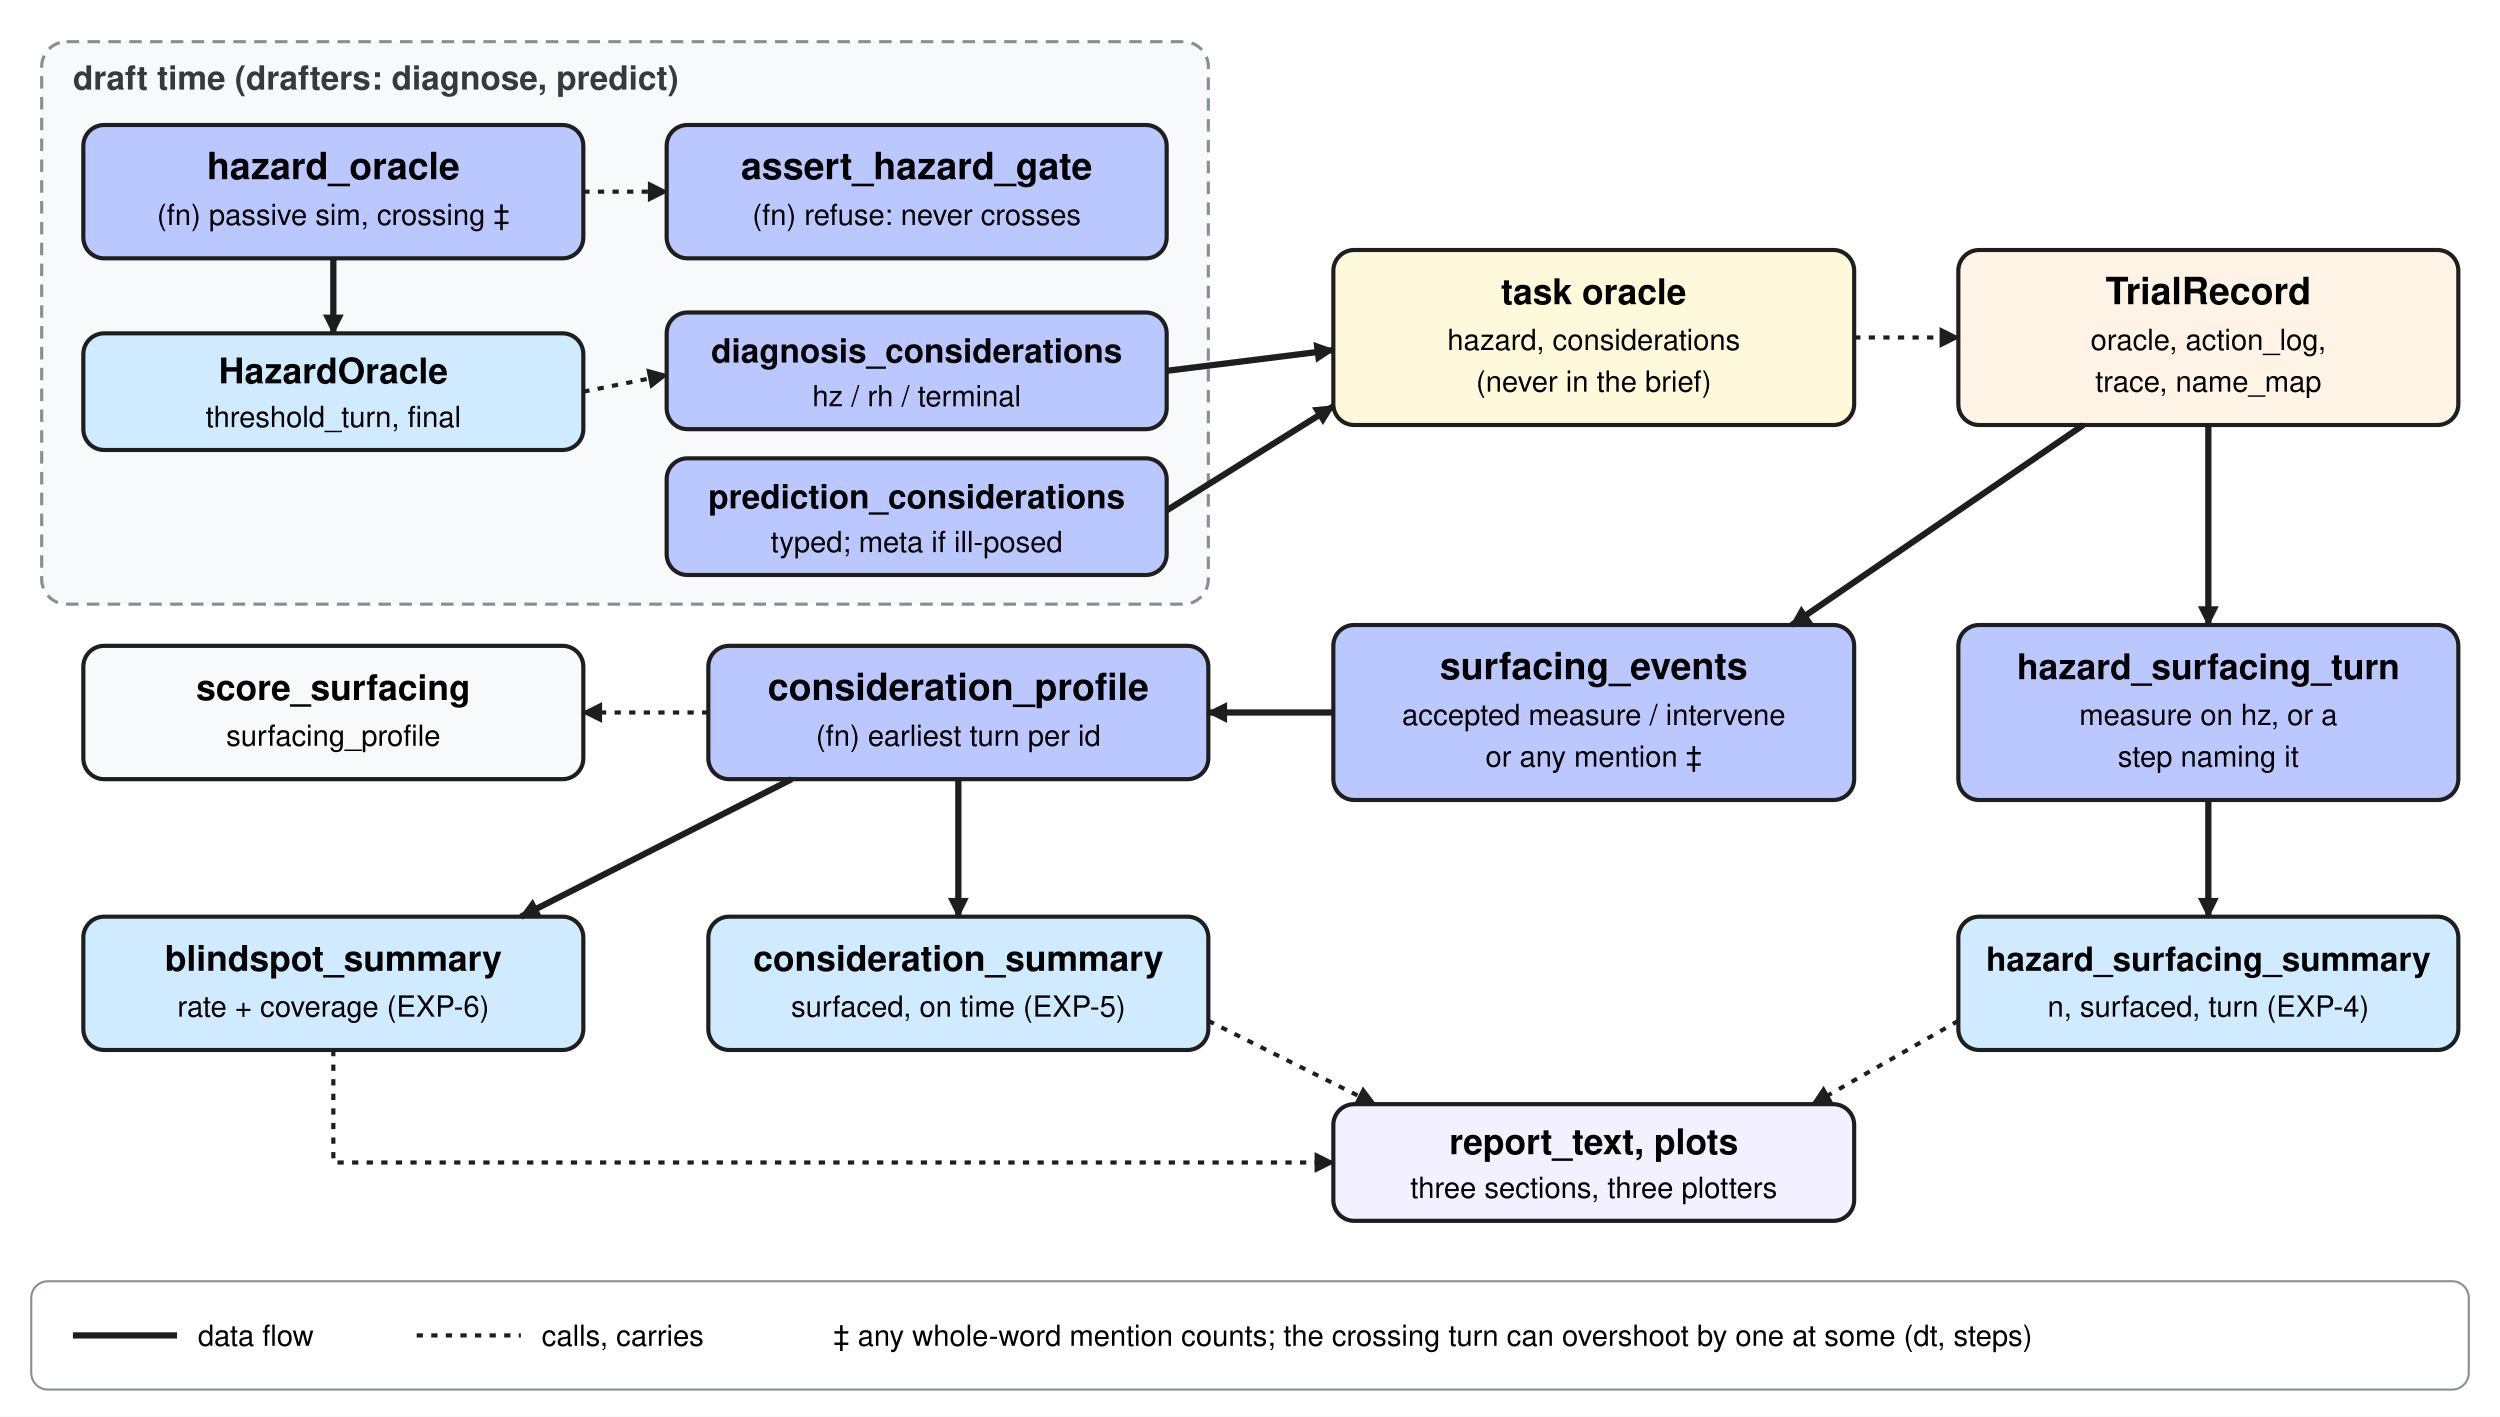
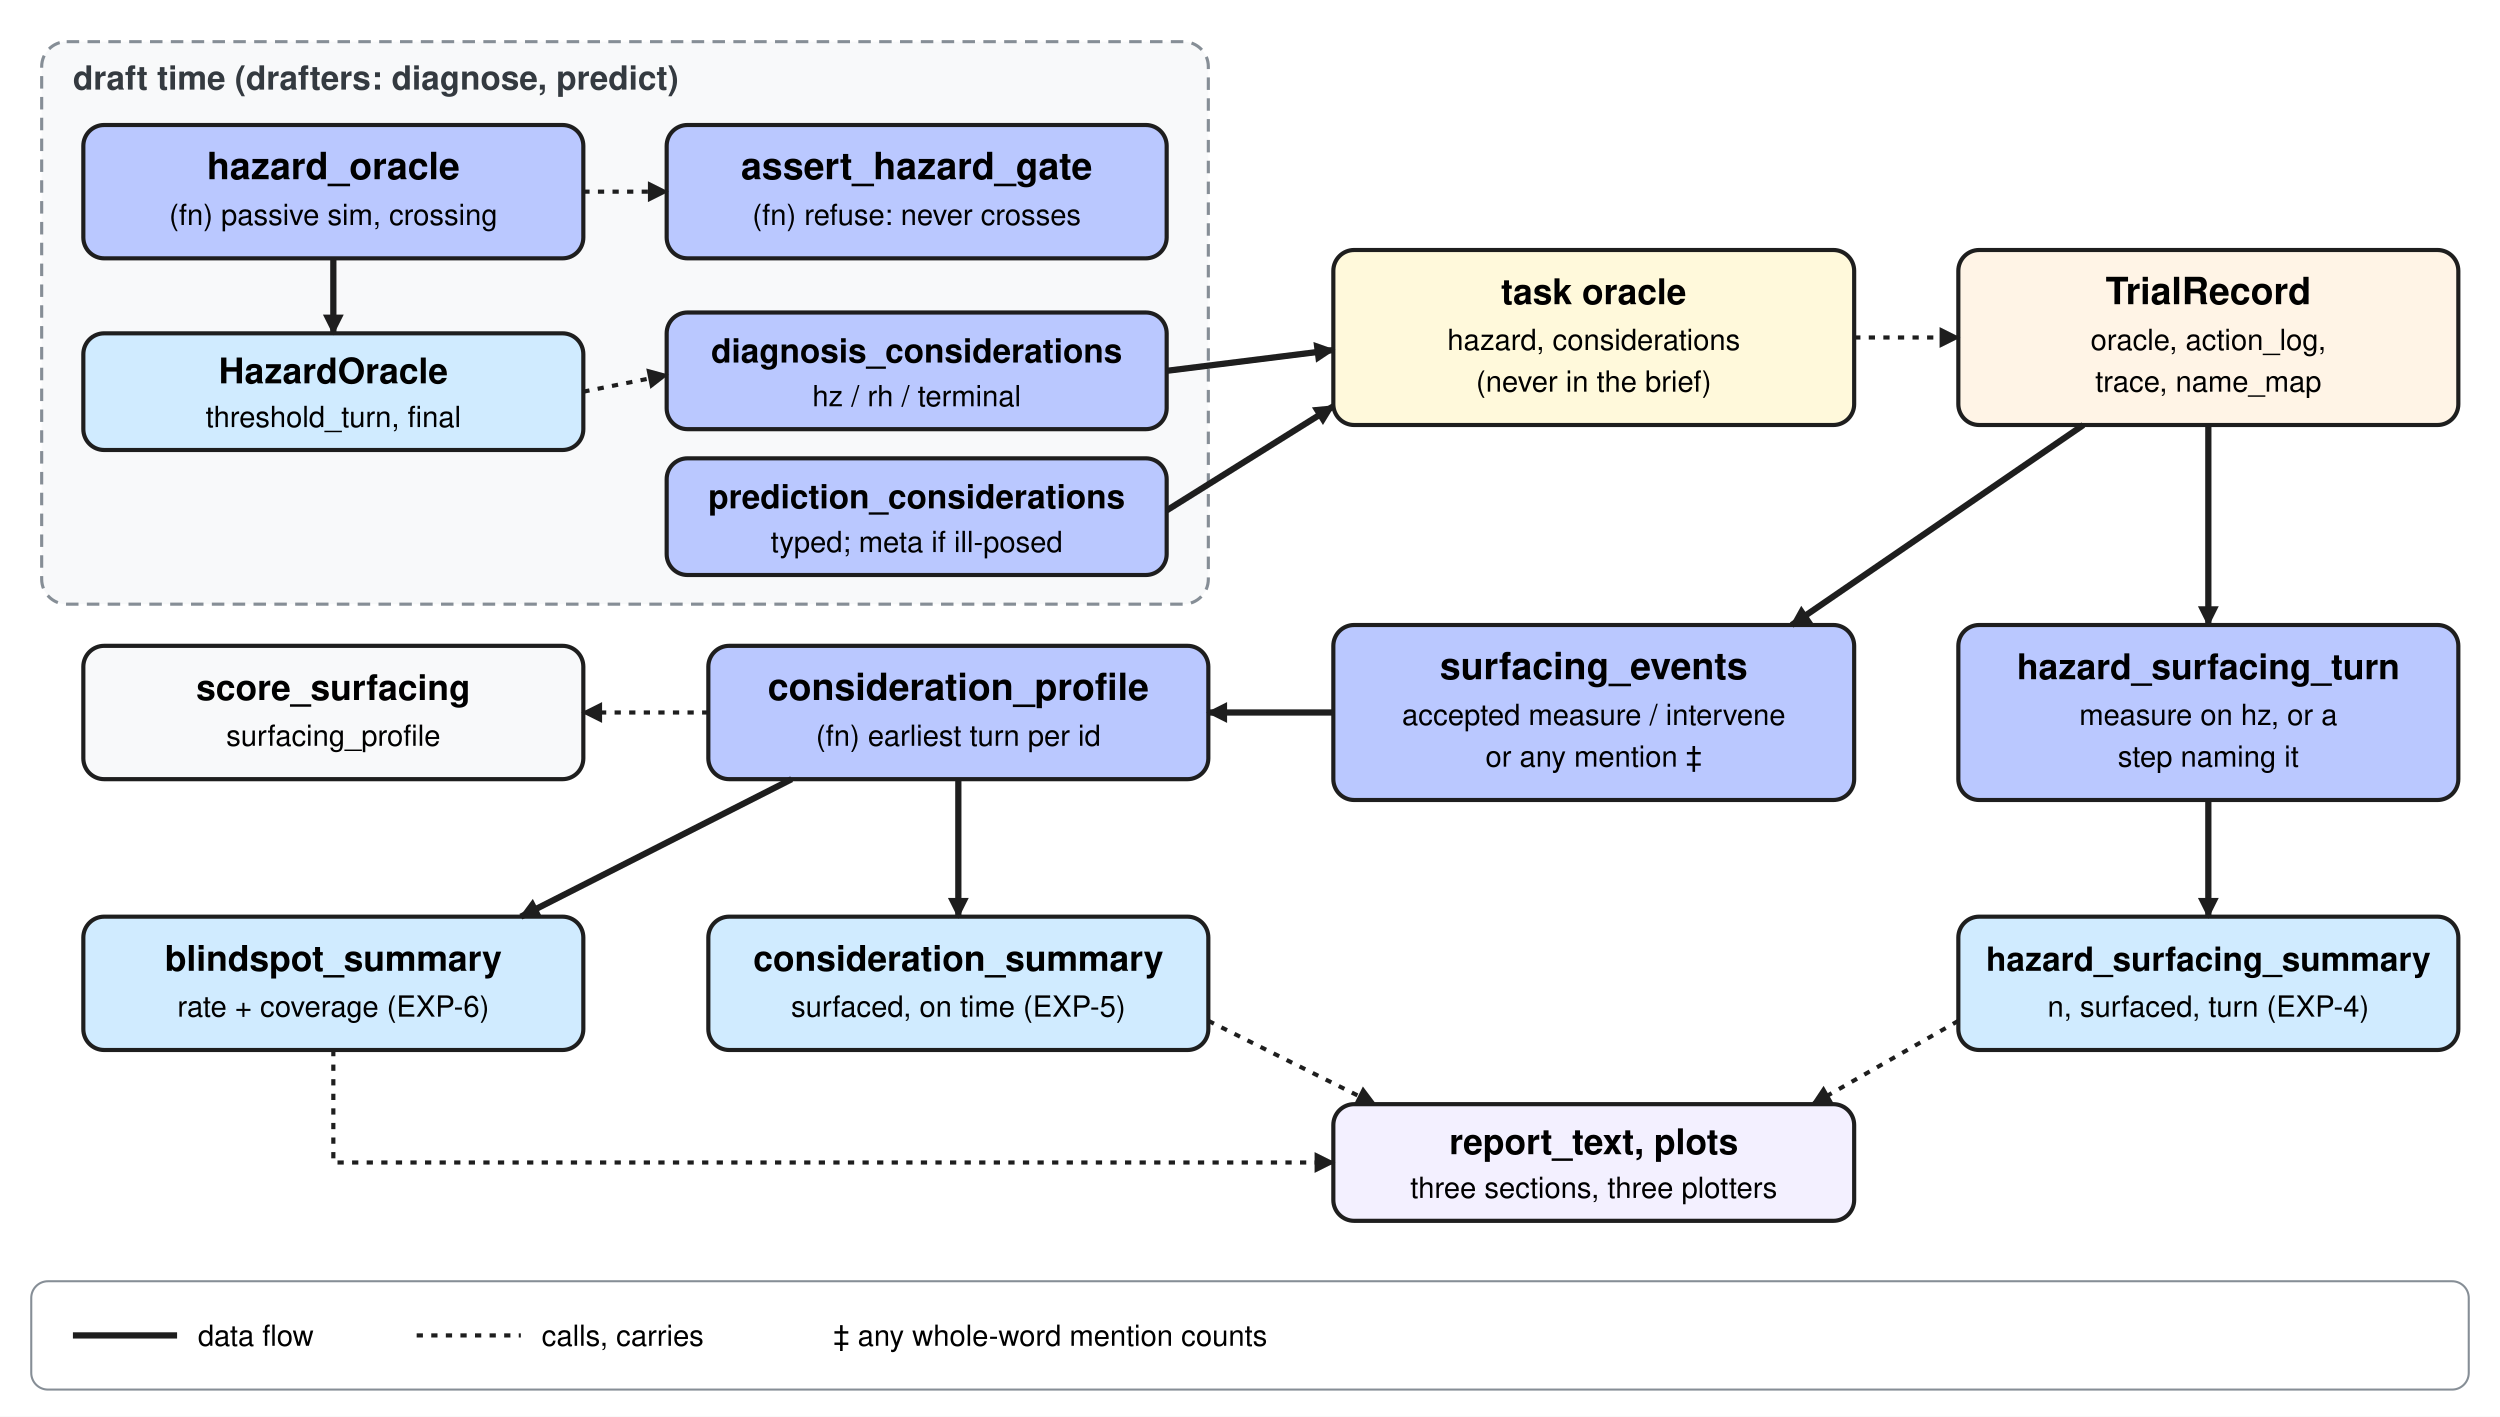
<svg xmlns="http://www.w3.org/2000/svg" width="2400" height="1360" viewBox="0 0 1200 680" font-family="Helvetica, Arial, sans-serif">
  <defs>
    <marker id="arrowhead" viewBox="0 0 10 10" refX="9" refY="5" markerUnits="userSpaceOnUse" markerWidth="10" markerHeight="10" orient="auto-start-reverse">
      <polygon id="arrowhead-shape" points="0,0 10,5 0,10" fill="#1e1e1e" />
    </marker>
  </defs>
  <rect id="bg" x="0" y="0" width="1200" height="680" fill="#ffffff" />
  <g id="n-draft">
    <rect id="n-draft-box" x="20" y="20" width="560" height="270" rx="12" fill="#f8f9fa" stroke="#868e96" stroke-width="1.5" stroke-dasharray="6 4" />
    <text id="n-draft-name" x="35" y="43" font-size="16" font-weight="600" fill="#343a40">draft time (drafters: diagnose, predict)</text>
  </g>
  <g id="n-ho">
    <rect id="n-ho-box" x="40" y="60" width="240" height="64" rx="10" fill="#bac8ff" stroke="#1e1e1e" stroke-width="2" />
    <text id="n-ho-name" x="160" y="86" font-size="18" font-weight="600" text-anchor="middle">hazard_oracle</text>
-     <text id="n-ho-kind" x="160" y="108" font-size="14" text-anchor="middle">(fn) passive sim, crossing ‡</text>
+     <text id="n-ho-kind" x="160" y="108" font-size="14" text-anchor="middle">(fn) passive sim, crossing</text>
  </g>
  <g id="n-gate">
    <rect id="n-gate-box" x="320" y="60" width="240" height="64" rx="10" fill="#bac8ff" stroke="#1e1e1e" stroke-width="2" />
    <text id="n-gate-name" x="440" y="86" font-size="18" font-weight="600" text-anchor="middle">assert_hazard_gate</text>
    <text id="n-gate-kind" x="440" y="108" font-size="14" text-anchor="middle">(fn) refuse: never crosses</text>
  </g>
  <line id="e-ho-gate" x1="280" y1="92" x2="320" y2="92" stroke="#1e1e1e" stroke-width="2" stroke-dasharray="3 4" marker-end="url(#arrowhead)" />
  <g id="n-hor">
    <rect id="n-hor-box" x="40" y="160" width="240" height="56" rx="10" fill="#d0ebff" stroke="#1e1e1e" stroke-width="2" />
    <text id="n-hor-name" x="160" y="184" font-size="17" font-weight="600" text-anchor="middle">HazardOracle</text>
    <text id="n-hor-kind" x="160" y="205" font-size="14" text-anchor="middle">threshold_turn, final</text>
  </g>
  <line id="e-ho-hor" x1="160" y1="124" x2="160" y2="160" stroke="#1e1e1e" stroke-width="3" marker-end="url(#arrowhead)" />
  <g id="n-dc">
    <rect id="n-dc-box" x="320" y="150" width="240" height="56" rx="10" fill="#bac8ff" stroke="#1e1e1e" stroke-width="2" />
    <text id="n-dc-name" x="440" y="174" font-size="16" font-weight="600" text-anchor="middle">diagnosis_considerations</text>
    <text id="n-dc-kind" x="440" y="195" font-size="14" text-anchor="middle">hz / rh / terminal</text>
  </g>
  <line id="e-hor-dc" x1="280" y1="188" x2="320" y2="180" stroke="#1e1e1e" stroke-width="2" stroke-dasharray="3 4" marker-end="url(#arrowhead)" />
  <g id="n-pc">
    <rect id="n-pc-box" x="320" y="220" width="240" height="56" rx="10" fill="#bac8ff" stroke="#1e1e1e" stroke-width="2" />
    <text id="n-pc-name" x="440" y="244" font-size="16" font-weight="600" text-anchor="middle">prediction_considerations</text>
    <text id="n-pc-kind" x="440" y="265" font-size="14" text-anchor="middle">typed; meta if ill-posed</text>
  </g>
  <g id="n-oracle">
    <rect id="n-oracle-box" x="640" y="120" width="250" height="84" rx="10" fill="#fff9db" stroke="#1e1e1e" stroke-width="2" />
    <text id="n-oracle-name" x="765" y="146" font-size="17" font-weight="600" text-anchor="middle">task oracle</text>
    <text id="n-oracle-kind" x="765" y="168" font-size="14" text-anchor="middle">hazard, considerations</text>
    <text id="n-oracle-kind2" x="765" y="188" font-size="14" text-anchor="middle">(never in the brief)</text>
  </g>
  <line id="e-dc-oracle" x1="560" y1="178" x2="640" y2="168" stroke="#1e1e1e" stroke-width="3" marker-end="url(#arrowhead)" />
  <line id="e-pc-oracle" x1="560" y1="245" x2="640" y2="195" stroke="#1e1e1e" stroke-width="3" marker-end="url(#arrowhead)" />
  <g id="n-rec">
    <rect id="n-rec-box" x="940" y="120" width="240" height="84" rx="10" fill="#fff4e6" stroke="#1e1e1e" stroke-width="2" />
    <text id="n-rec-name" x="1060" y="146" font-size="18" font-weight="600" text-anchor="middle">TrialRecord</text>
    <text id="n-rec-kind" x="1060" y="168" font-size="14" text-anchor="middle">oracle, action_log,</text>
    <text id="n-rec-kind2" x="1060" y="188" font-size="14" text-anchor="middle">trace, name_map</text>
  </g>
  <line id="e-oracle-rec" x1="890" y1="162" x2="940" y2="162" stroke="#1e1e1e" stroke-width="2" stroke-dasharray="3 4" marker-end="url(#arrowhead)" />
  <g id="n-ev">
    <rect id="n-ev-box" x="640" y="300" width="250" height="84" rx="10" fill="#bac8ff" stroke="#1e1e1e" stroke-width="2" />
    <text id="n-ev-name" x="765" y="326" font-size="18" font-weight="600" text-anchor="middle">surfacing_events</text>
    <text id="n-ev-kind" x="765" y="348" font-size="14" text-anchor="middle">accepted measure / intervene</text>
    <text id="n-ev-kind2" x="765" y="368" font-size="14" text-anchor="middle">or any mention ‡</text>
  </g>
  <line id="e-rec-ev" x1="1000" y1="204" x2="860" y2="300" stroke="#1e1e1e" stroke-width="3" marker-end="url(#arrowhead)" />
  <g id="n-hst">
    <rect id="n-hst-box" x="940" y="300" width="240" height="84" rx="10" fill="#bac8ff" stroke="#1e1e1e" stroke-width="2" />
    <text id="n-hst-name" x="1060" y="326" font-size="17" font-weight="600" text-anchor="middle">hazard_surfacing_turn</text>
    <text id="n-hst-kind" x="1060" y="348" font-size="14" text-anchor="middle">measure on hz, or a</text>
    <text id="n-hst-kind2" x="1060" y="368" font-size="14" text-anchor="middle">step naming it</text>
  </g>
  <line id="e-rec-hst" x1="1060" y1="204" x2="1060" y2="300" stroke="#1e1e1e" stroke-width="3" marker-end="url(#arrowhead)" />
  <g id="n-cp">
    <rect id="n-cp-box" x="340" y="310" width="240" height="64" rx="10" fill="#bac8ff" stroke="#1e1e1e" stroke-width="2" />
    <text id="n-cp-name" x="460" y="336" font-size="18" font-weight="600" text-anchor="middle">consideration_profile</text>
    <text id="n-cp-kind" x="460" y="358" font-size="14" text-anchor="middle">(fn) earliest turn per id</text>
  </g>
  <line id="e-ev-cp" x1="640" y1="342" x2="580" y2="342" stroke="#1e1e1e" stroke-width="3" marker-end="url(#arrowhead)" />
  <g id="n-ss">
    <rect id="n-ss-box" x="40" y="310" width="240" height="64" rx="10" fill="#f8f9fa" stroke="#1e1e1e" stroke-width="2" />
    <text id="n-ss-name" x="160" y="336" font-size="17" font-weight="600" text-anchor="middle">score_surfacing</text>
    <text id="n-ss-kind" x="160" y="358" font-size="14" text-anchor="middle">surfacing_profile</text>
  </g>
  <line id="e-cp-ss" x1="340" y1="342" x2="280" y2="342" stroke="#1e1e1e" stroke-width="2" stroke-dasharray="3 4" marker-end="url(#arrowhead)" />
  <g id="n-cs">
    <rect id="n-cs-box" x="340" y="440" width="240" height="64" rx="10" fill="#d0ebff" stroke="#1e1e1e" stroke-width="2" />
    <text id="n-cs-name" x="460" y="466" font-size="17" font-weight="600" text-anchor="middle">consideration_summary</text>
    <text id="n-cs-kind" x="460" y="488" font-size="14" text-anchor="middle">surfaced, on time (EXP-5)</text>
  </g>
  <line id="e-cp-cs" x1="460" y1="374" x2="460" y2="440" stroke="#1e1e1e" stroke-width="3" marker-end="url(#arrowhead)" />
  <g id="n-bs">
    <rect id="n-bs-box" x="40" y="440" width="240" height="64" rx="10" fill="#d0ebff" stroke="#1e1e1e" stroke-width="2" />
    <text id="n-bs-name" x="160" y="466" font-size="17" font-weight="600" text-anchor="middle">blindspot_summary</text>
    <text id="n-bs-kind" x="160" y="488" font-size="14" text-anchor="middle">rate + coverage (EXP-6)</text>
  </g>
  <line id="e-cp-bs" x1="380" y1="374" x2="250" y2="440" stroke="#1e1e1e" stroke-width="3" marker-end="url(#arrowhead)" />
  <g id="n-hss">
    <rect id="n-hss-box" x="940" y="440" width="240" height="64" rx="10" fill="#d0ebff" stroke="#1e1e1e" stroke-width="2" />
    <text id="n-hss-name" x="1060" y="466" font-size="16" font-weight="600" text-anchor="middle">hazard_surfacing_summary</text>
    <text id="n-hss-kind" x="1060" y="488" font-size="14" text-anchor="middle">n, surfaced, turn (EXP-4)</text>
  </g>
  <line id="e-hst-hss" x1="1060" y1="384" x2="1060" y2="440" stroke="#1e1e1e" stroke-width="3" marker-end="url(#arrowhead)" />
  <g id="n-rep">
    <rect id="n-rep-box" x="640" y="530" width="250" height="56" rx="10" fill="#f3f0ff" stroke="#1e1e1e" stroke-width="2" />
    <text id="n-rep-name" x="765" y="554" font-size="17" font-weight="600" text-anchor="middle">report_text, plots</text>
    <text id="n-rep-kind" x="765" y="575" font-size="14" text-anchor="middle">three sections, three plotters</text>
  </g>
  <line id="e-cs-rep" x1="580" y1="490" x2="660" y2="530" stroke="#1e1e1e" stroke-width="2" stroke-dasharray="3 4" marker-end="url(#arrowhead)" />
  <line id="e-hss-rep" x1="940" y1="490" x2="870" y2="530" stroke="#1e1e1e" stroke-width="2" stroke-dasharray="3 4" marker-end="url(#arrowhead)" />
  <polyline id="e-bs-rep2" points="160,504 160,558 640,558" fill="none" stroke="#1e1e1e" stroke-width="2" stroke-dasharray="3 4" marker-end="url(#arrowhead)" />
  <g id="legend">
    <rect id="legend-box" x="15" y="615" width="1170" height="52" rx="8" fill="#ffffff" stroke="#868e96" stroke-width="1" />
    <line id="legend-solid" x1="35" y1="641" x2="85" y2="641" stroke="#1e1e1e" stroke-width="3" />
    <text id="legend-solid-text" x="95" y="646" font-size="14">data flow</text>
    <line id="legend-dotted" x1="200" y1="641" x2="250" y2="641" stroke="#1e1e1e" stroke-width="2" stroke-dasharray="3 4" />
    <text id="legend-dotted-text" x="260" y="646" font-size="14">calls, carries</text>
-     <text id="legend-dagger" x="400" y="646" font-size="14">‡ any whole-word mention counts; the crossing turn can overshoot by one at some (dt, steps)</text>
+     <text id="legend-dagger" x="400" y="646" font-size="14">‡ any whole-word mention counts</text>
  </g>
</svg>
